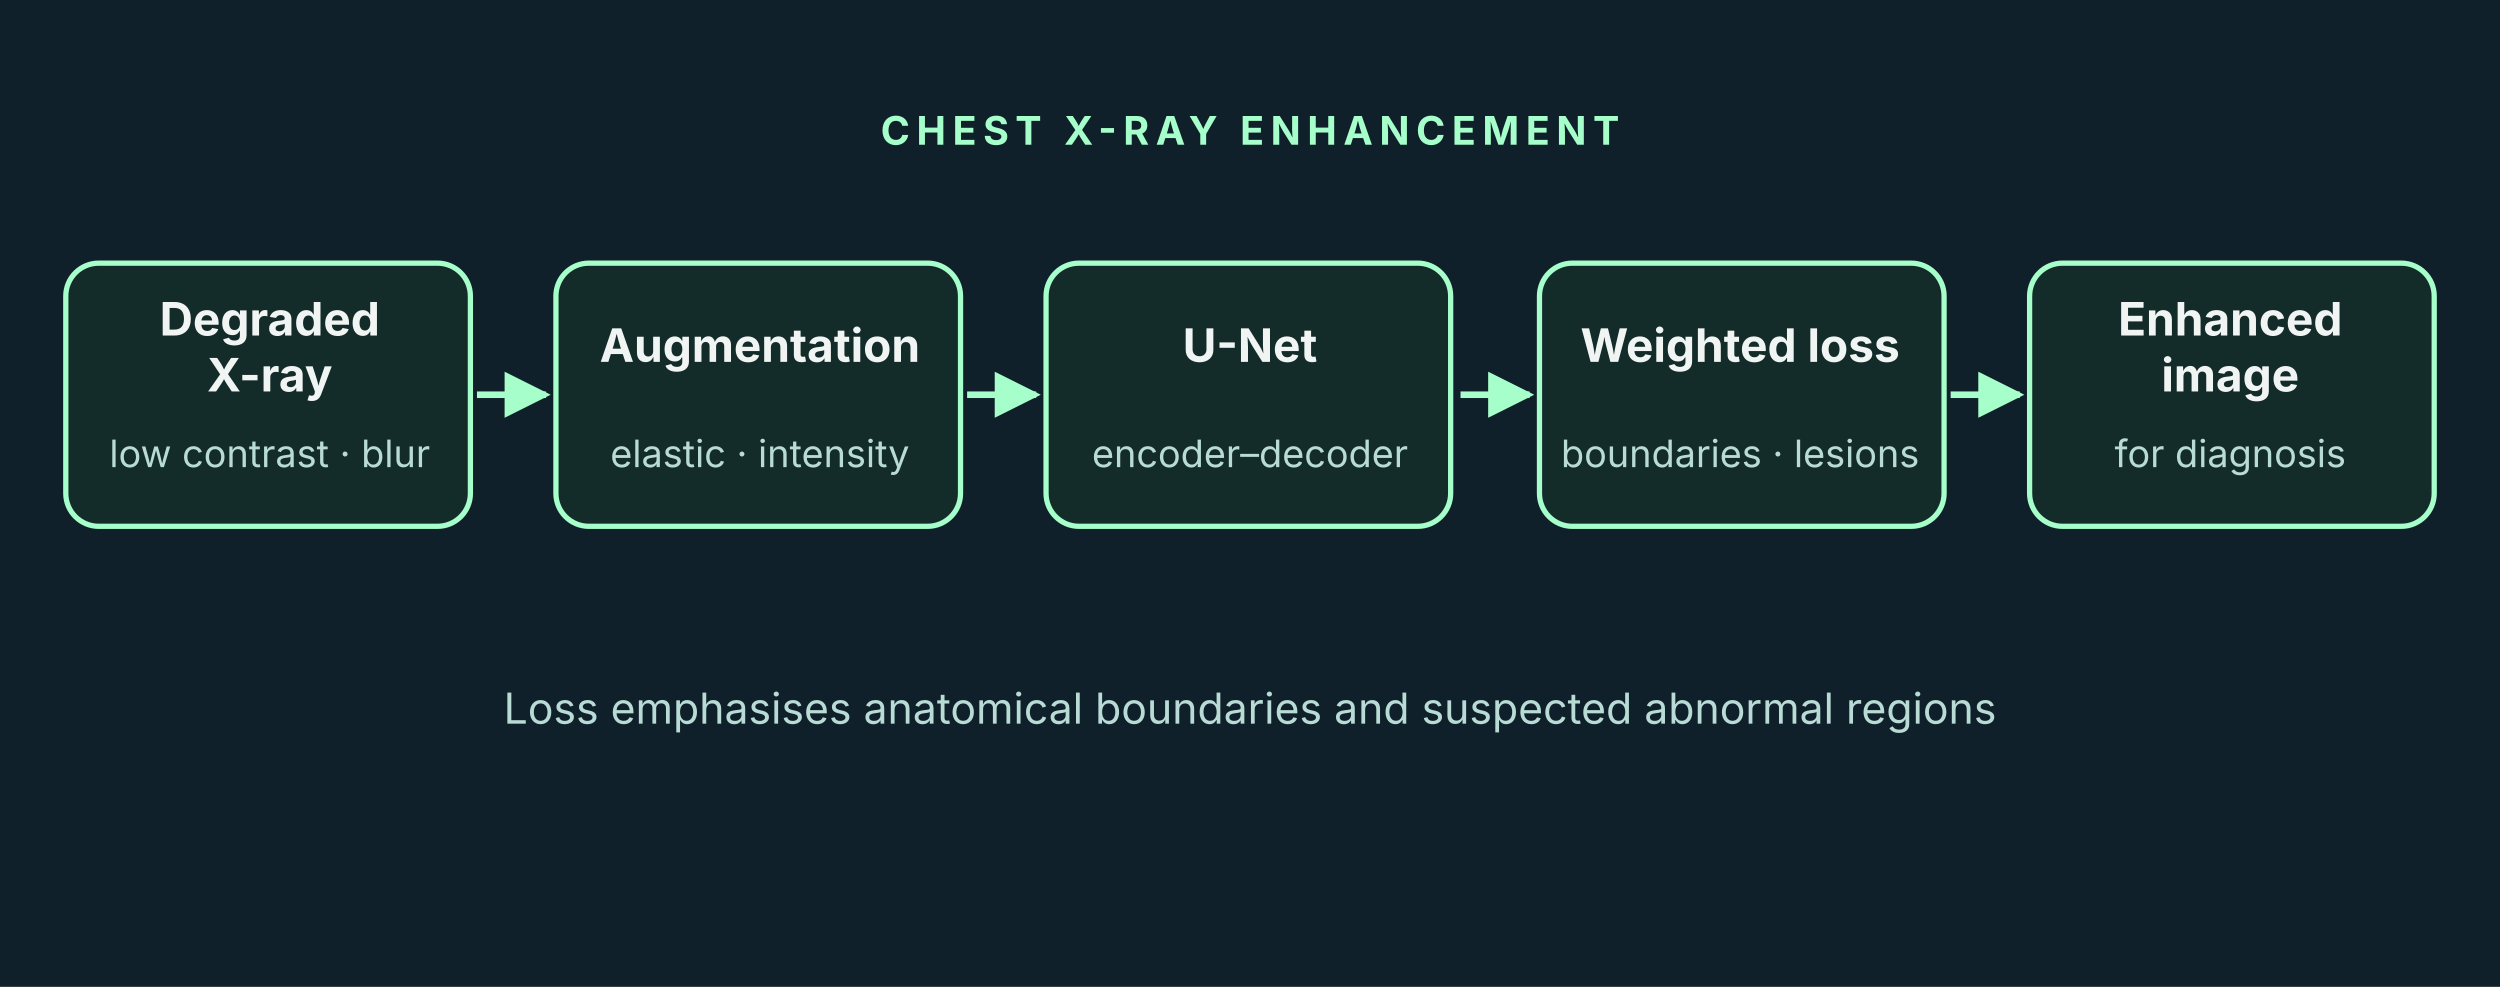
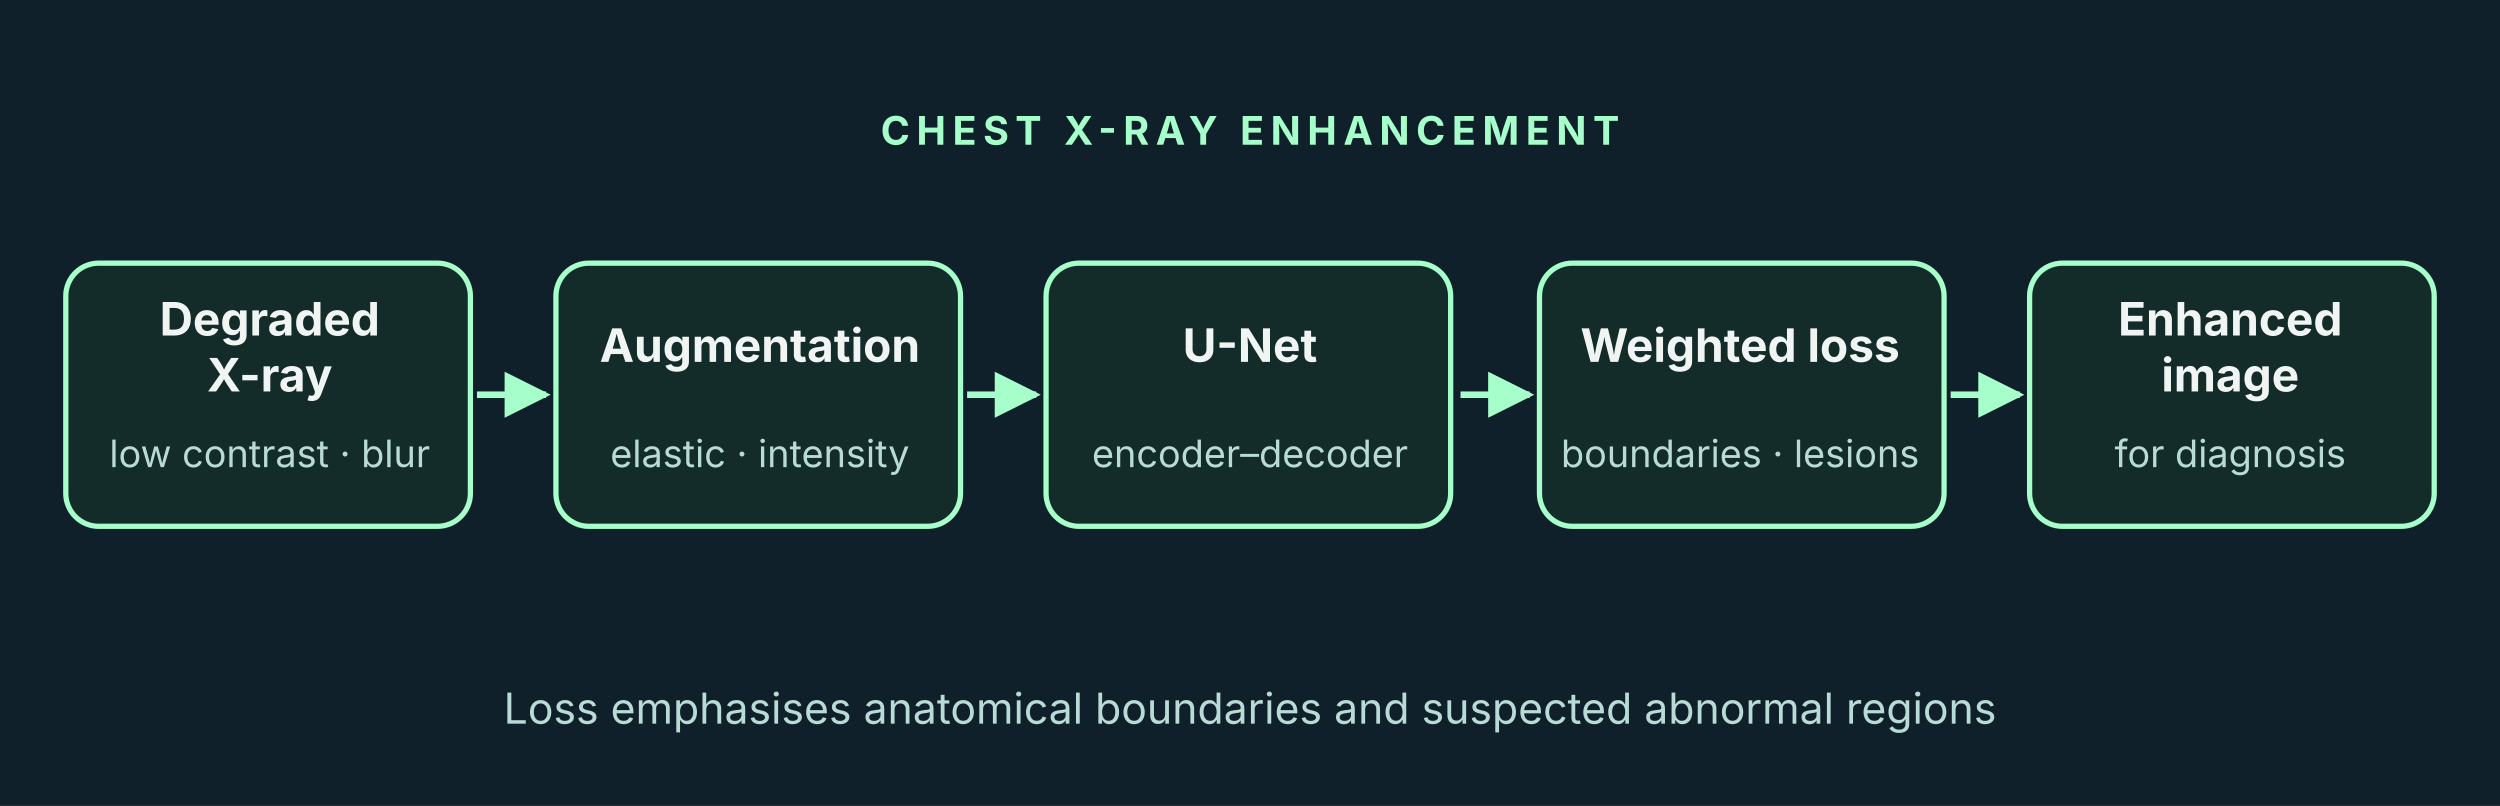
- <svg xmlns="http://www.w3.org/2000/svg" width="760" height="300" viewBox="0 0 760 300" role="img" aria-labelledby="t d">
-   <rect width="760" height="300" fill="#10202a" />
+ <svg xmlns="http://www.w3.org/2000/svg" width="760" height="245" viewBox="0 0 760 245" role="img" aria-labelledby="t d">
+   <rect width="760" height="245" fill="#10202a" />
  <defs>
    <marker id="a" viewBox="0 0 10 10" refX="9" refY="5" markerWidth="7" markerHeight="7" orient="auto">
      <path d="M0 0L10 5L0 10z" fill="#a6ffca" />
    </marker>
  </defs>
  <g font-family="Inter,system-ui,Arial,sans-serif" text-anchor="middle">
    <text x="380" y="44" fill="#a6ffca" font-size="12" letter-spacing="2" font-weight="700">CHEST X-RAY ENHANCEMENT</text>
    <rect x="20" y="80" width="123" height="80" rx="10" fill="#132b29" stroke="#a6ffca" stroke-width="1.6" />
    <text x="82" y="102" fill="#f0f5f3" font-size="14" font-weight="700">Degraded</text>
    <text x="82" y="119" fill="#f0f5f3" font-size="14" font-weight="700">X-ray</text>
    <text x="82" y="142" fill="#b8dbd5" font-size="11.5">low contrast · blur</text>
    <path d="M145 120.0H166" stroke="#a6ffca" stroke-width="2" marker-end="url(#a)" />
    <rect x="169" y="80" width="123" height="80" rx="10" fill="#132b29" stroke="#a6ffca" stroke-width="1.6" />
    <text x="231" y="110" fill="#f0f5f3" font-size="14" font-weight="700">Augmentation</text>
    <text x="231" y="142" fill="#b8dbd5" font-size="11.5">elastic · intensity</text>
    <path d="M294 120.0H315" stroke="#a6ffca" stroke-width="2" marker-end="url(#a)" />
    <rect x="318" y="80" width="123" height="80" rx="10" fill="#132b29" stroke="#a6ffca" stroke-width="1.6" />
    <text x="380" y="110" fill="#f0f5f3" font-size="14" font-weight="700">U-Net</text>
    <text x="380" y="142" fill="#b8dbd5" font-size="11.5">encoder–decoder</text>
    <path d="M444 120.0H465" stroke="#a6ffca" stroke-width="2" marker-end="url(#a)" />
    <rect x="468" y="80" width="123" height="80" rx="10" fill="#132b29" stroke="#a6ffca" stroke-width="1.6" />
    <text x="529" y="110" fill="#f0f5f3" font-size="14" font-weight="700">Weighted loss</text>
    <text x="529" y="142" fill="#b8dbd5" font-size="11.5">boundaries · lesions</text>
    <path d="M593 120.0H614" stroke="#a6ffca" stroke-width="2" marker-end="url(#a)" />
    <rect x="617" y="80" width="123" height="80" rx="10" fill="#132b29" stroke="#a6ffca" stroke-width="1.6" />
    <text x="678" y="102" fill="#f0f5f3" font-size="14" font-weight="700">Enhanced</text>
    <text x="678" y="119" fill="#f0f5f3" font-size="14" font-weight="700">image</text>
    <text x="678" y="142" fill="#b8dbd5" font-size="11.5">for diagnosis</text>
    <text x="380" y="220" fill="#b8dbd5" font-size="13">Loss emphasises anatomical boundaries and suspected abnormal regions</text>
  </g>
</svg>
